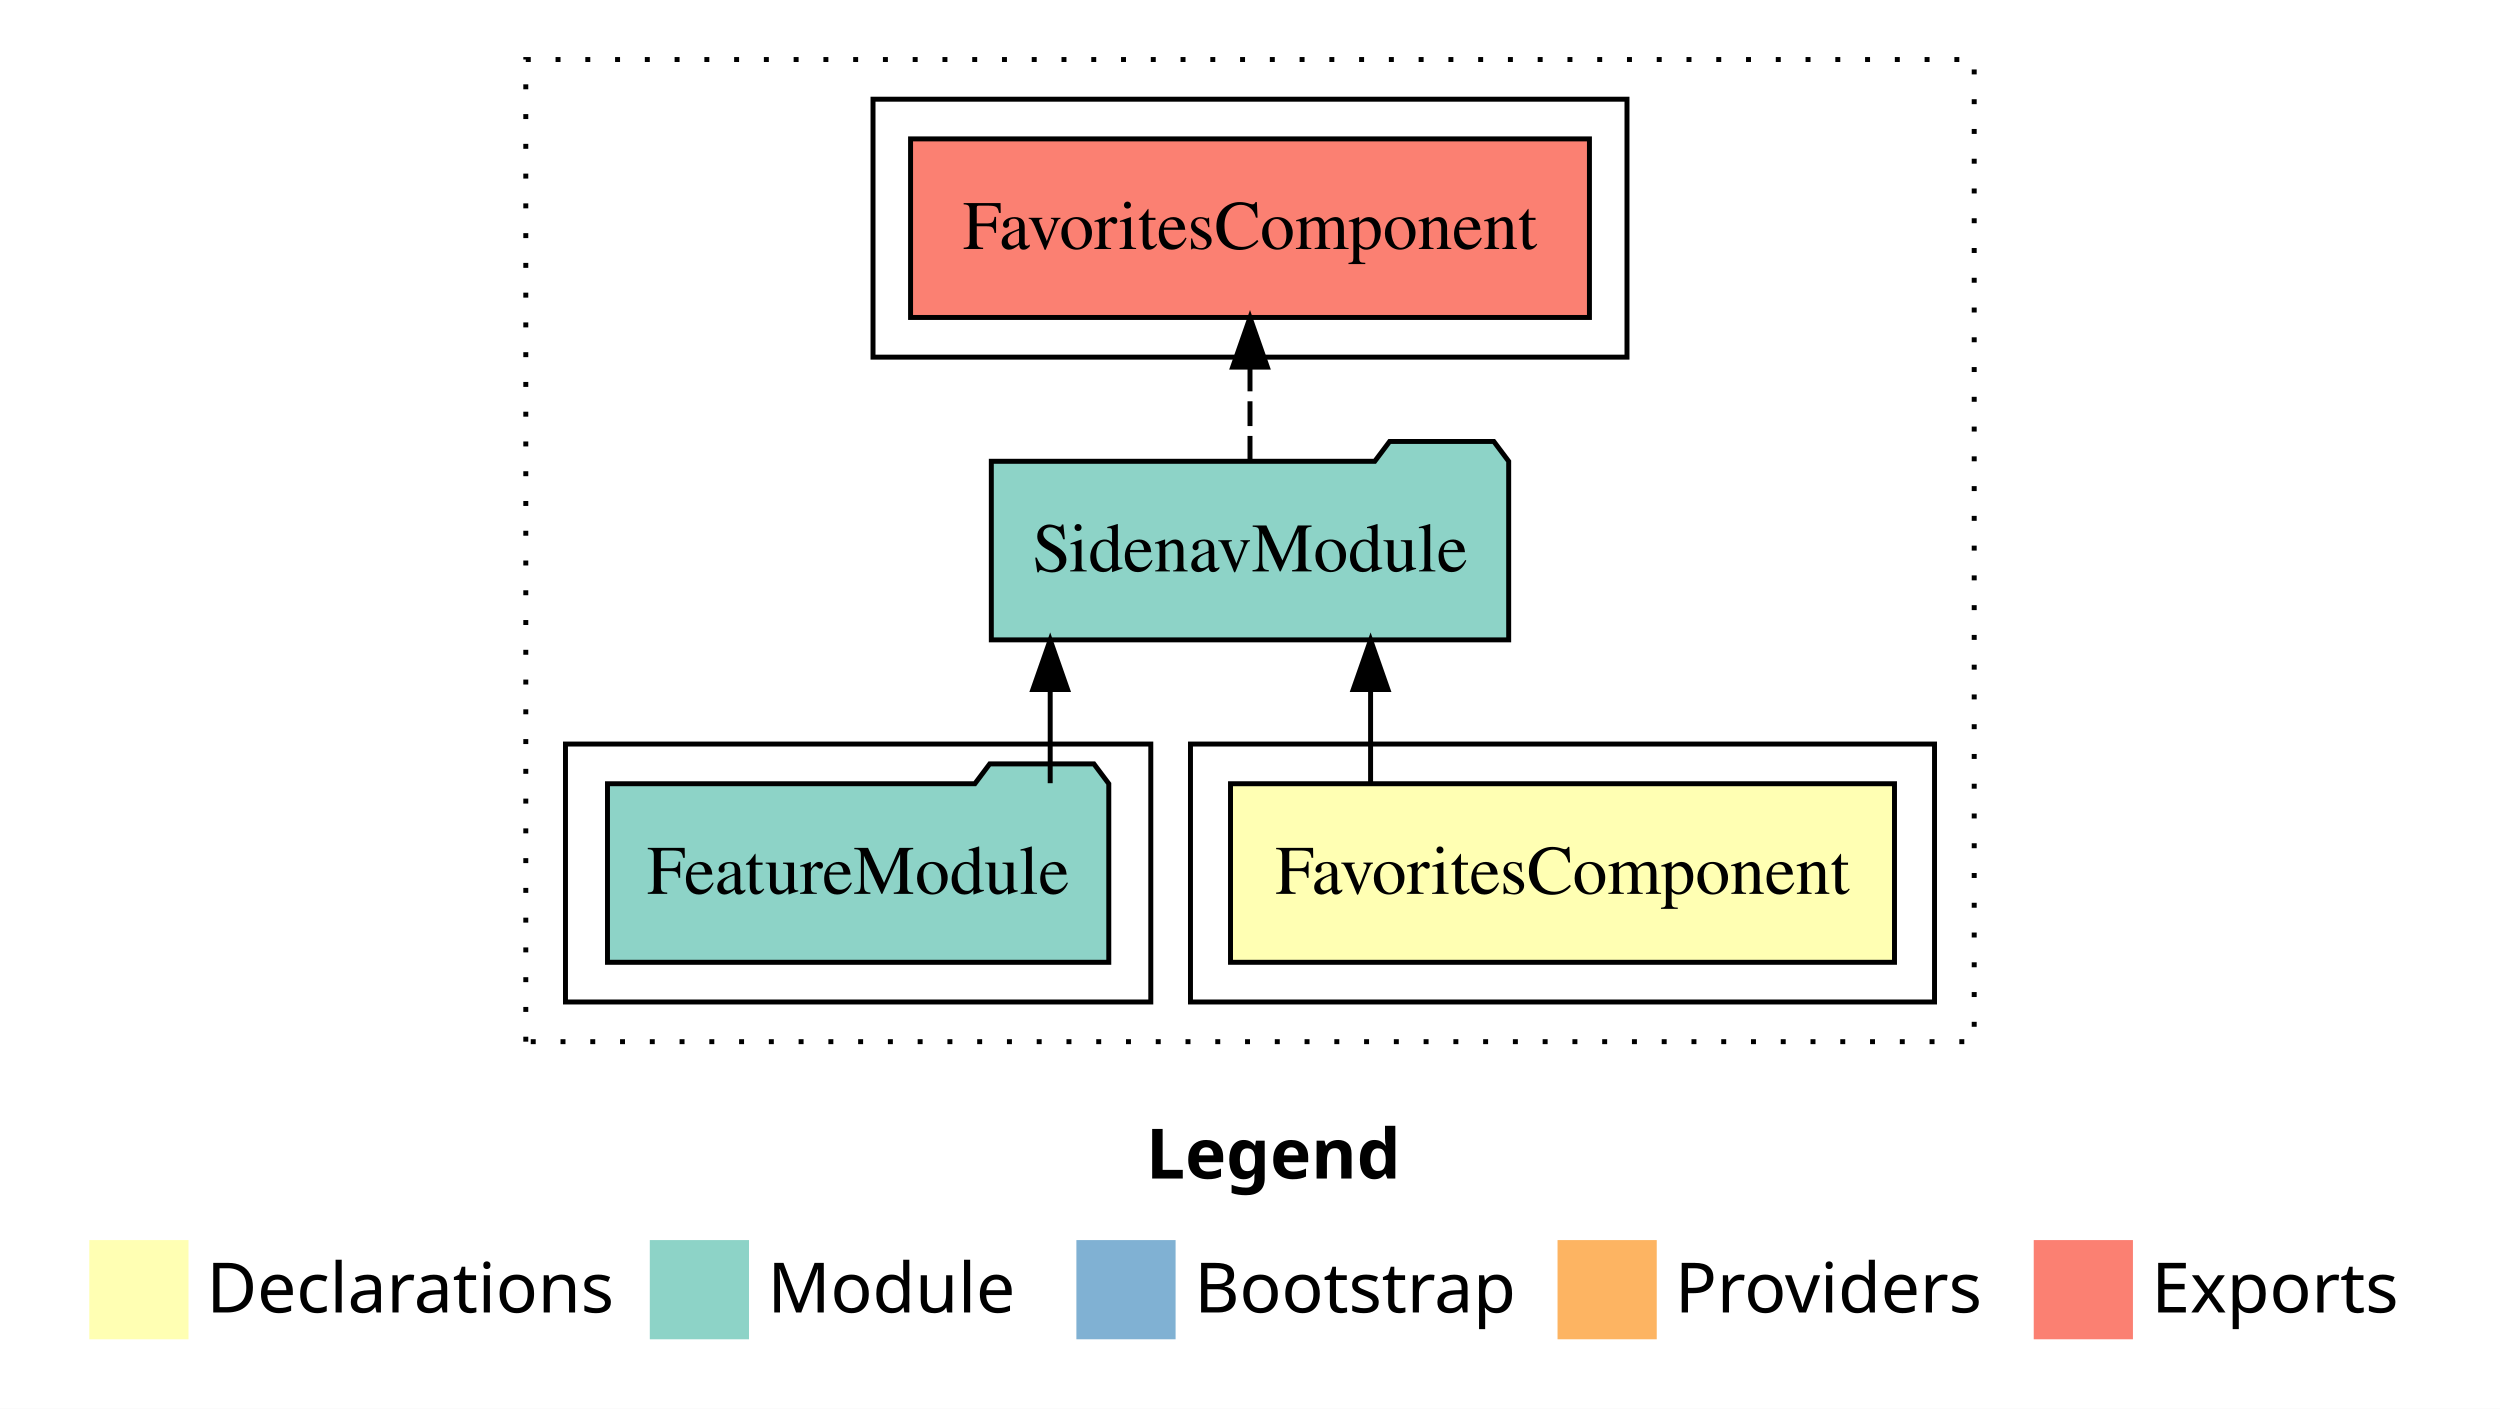
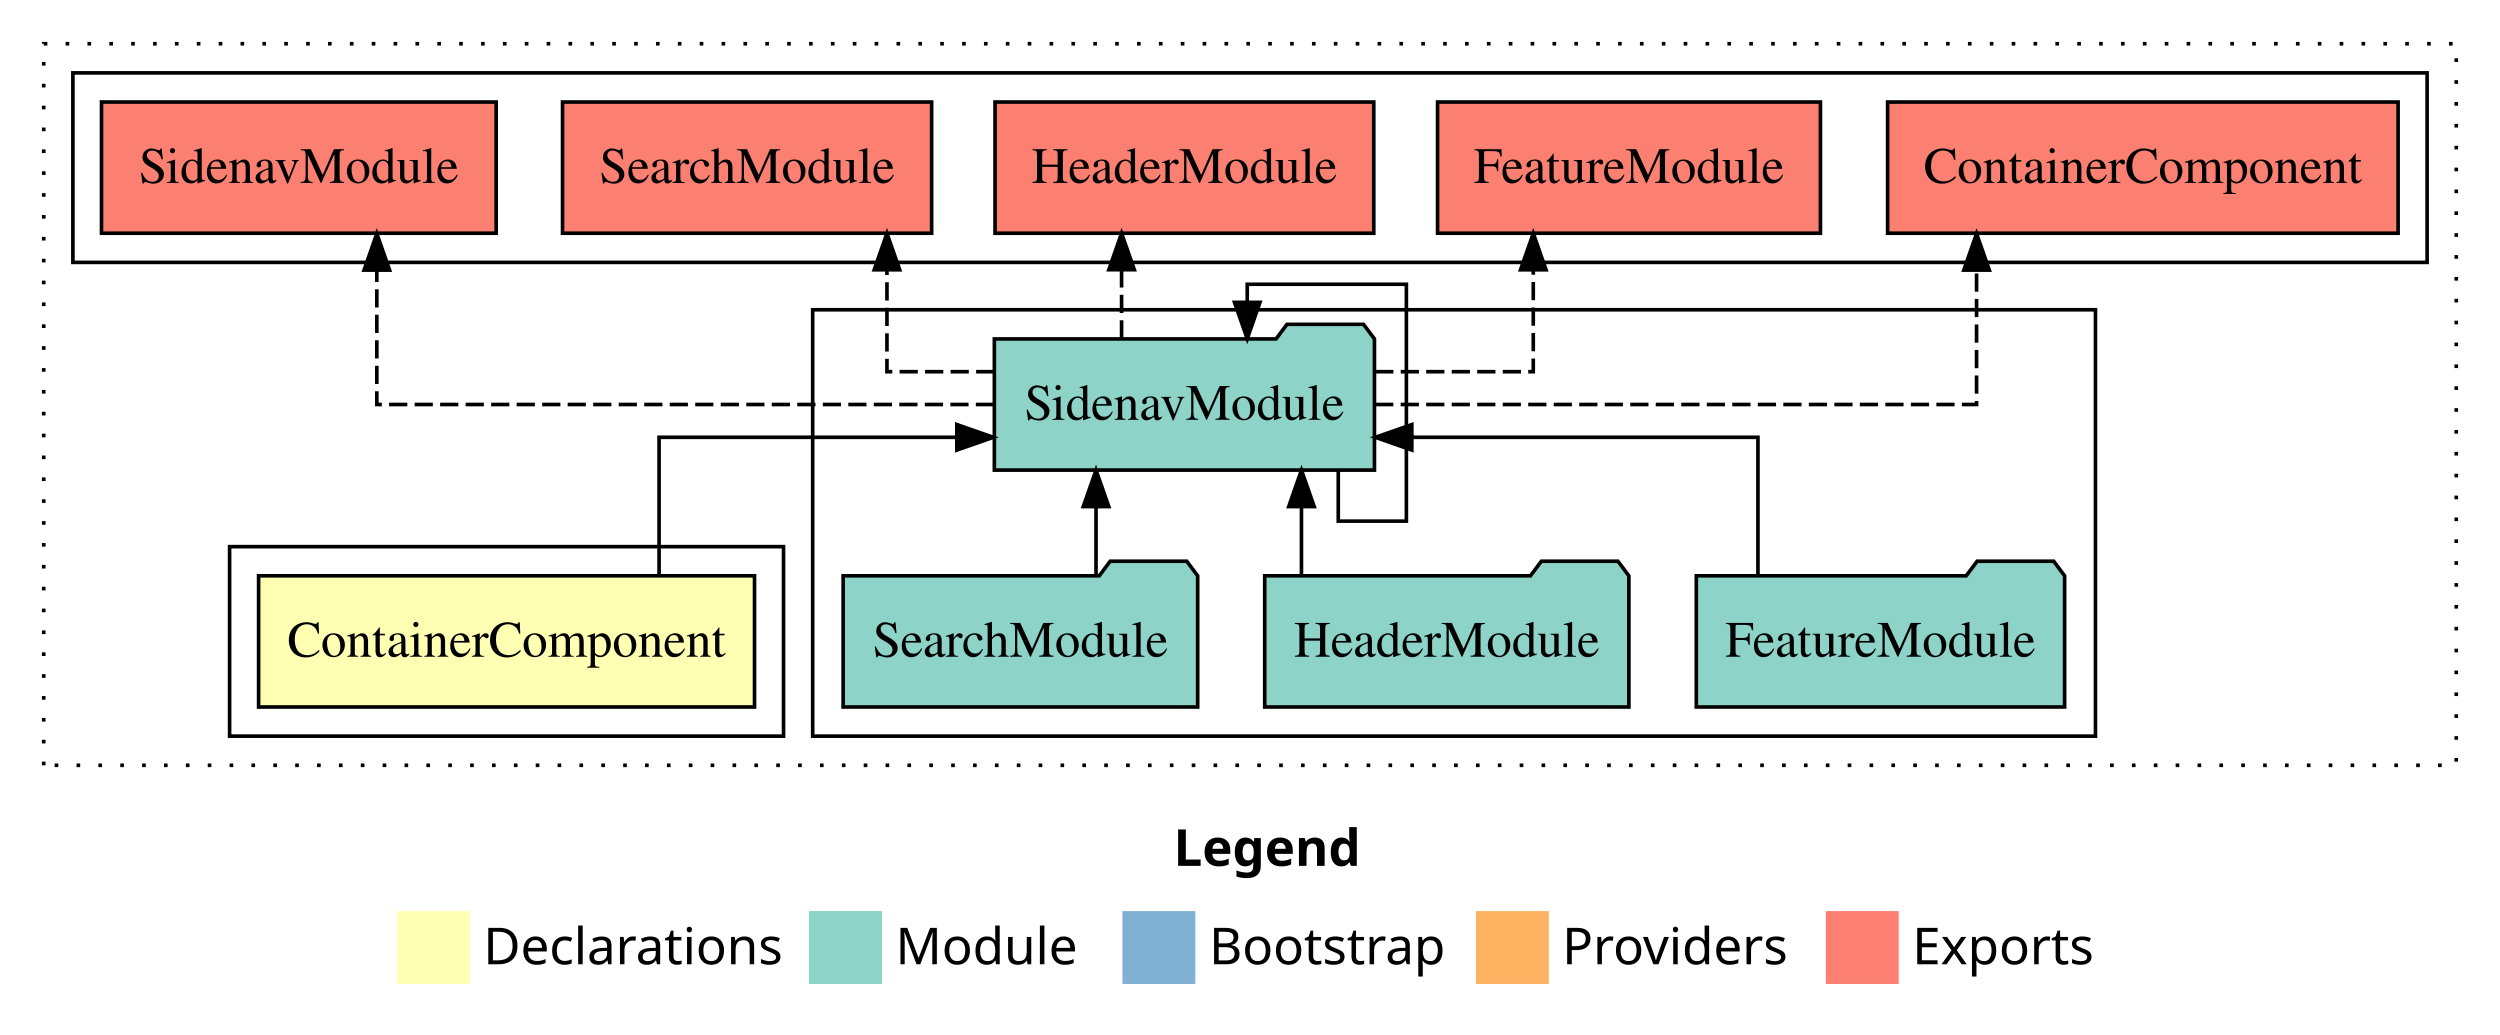
- <svg xmlns="http://www.w3.org/2000/svg" width="504pt" height="284pt" viewBox="0.00 0.00 504.00 284.00">
+ <svg xmlns="http://www.w3.org/2000/svg" width="686pt" height="284pt" viewBox="0.00 0.00 686.00 284.00">
  <g id="graph0" class="graph" transform="scale(1 1) rotate(0) translate(4 280)">
-     <polygon fill="white" stroke="transparent" points="-4,4 -4,-280 500,-280 500,4 -4,4" />
-     <text text-anchor="start" x="227.01" y="-42.4" font-family="sans-serif" font-weight="bold" font-size="14.00">Legend</text>
-     <polygon fill="#ffffb3" stroke="transparent" points="14,-10 14,-30 34,-30 34,-10 14,-10" />
-     <text text-anchor="start" x="37.63" y="-15.4" font-family="sans-serif" font-size="14.00">  Declarations</text>
-     <polygon fill="#8dd3c7" stroke="transparent" points="127,-10 127,-30 147,-30 147,-10 127,-10" />
-     <text text-anchor="start" x="150.73" y="-15.4" font-family="sans-serif" font-size="14.00">  Module</text>
-     <polygon fill="#80b1d3" stroke="transparent" points="213,-10 213,-30 233,-30 233,-10 213,-10" />
-     <text text-anchor="start" x="236.78" y="-15.4" font-family="sans-serif" font-size="14.00">  Bootstrap</text>
-     <polygon fill="#fdb462" stroke="transparent" points="310,-10 310,-30 330,-30 330,-10 310,-10" />
-     <text text-anchor="start" x="333.67" y="-15.4" font-family="sans-serif" font-size="14.00">  Providers</text>
-     <polygon fill="#fb8072" stroke="transparent" points="406,-10 406,-30 426,-30 426,-10 406,-10" />
-     <text text-anchor="start" x="429.73" y="-15.4" font-family="sans-serif" font-size="14.00">  Exports</text>
+     <polygon fill="white" stroke="transparent" points="-4,4 -4,-280 682,-280 682,4 -4,4" />
+     <text text-anchor="start" x="318.01" y="-42.4" font-family="sans-serif" font-weight="bold" font-size="14.00">Legend</text>
+     <polygon fill="#ffffb3" stroke="transparent" points="105,-10 105,-30 125,-30 125,-10 105,-10" />
+     <text text-anchor="start" x="128.63" y="-15.4" font-family="sans-serif" font-size="14.00">  Declarations</text>
+     <polygon fill="#8dd3c7" stroke="transparent" points="218,-10 218,-30 238,-30 238,-10 218,-10" />
+     <text text-anchor="start" x="241.73" y="-15.4" font-family="sans-serif" font-size="14.00">  Module</text>
+     <polygon fill="#80b1d3" stroke="transparent" points="304,-10 304,-30 324,-30 324,-10 304,-10" />
+     <text text-anchor="start" x="327.78" y="-15.4" font-family="sans-serif" font-size="14.00">  Bootstrap</text>
+     <polygon fill="#fdb462" stroke="transparent" points="401,-10 401,-30 421,-30 421,-10 401,-10" />
+     <text text-anchor="start" x="424.67" y="-15.4" font-family="sans-serif" font-size="14.00">  Providers</text>
+     <polygon fill="#fb8072" stroke="transparent" points="497,-10 497,-30 517,-30 517,-10 497,-10" />
+     <text text-anchor="start" x="520.73" y="-15.4" font-family="sans-serif" font-size="14.00">  Exports</text>
    <g id="clust1" class="cluster">
-       <polygon fill="none" stroke="black" stroke-dasharray="1,5" points="102,-70 102,-268 394,-268 394,-70 102,-70" />
+       <polygon fill="none" stroke="black" stroke-dasharray="1,5" points="8,-70 8,-268 670,-268 670,-70 8,-70" />
+     </g>
+     <g id="clust4" class="cluster">
+       <polygon fill="none" stroke="black" points="219,-78 219,-195 571,-195 571,-78 219,-78" />
+     </g>
+     <g id="clust2" class="cluster">
+       <polygon fill="none" stroke="black" points="59,-78 59,-130 211,-130 211,-78 59,-78" />
    </g>
    <g id="clust5" class="cluster">
-       <polygon fill="none" stroke="black" points="172,-208 172,-260 324,-260 324,-208 172,-208" />
-     </g>
-     <g id="clust2" class="cluster">
-       <polygon fill="none" stroke="black" points="236,-78 236,-130 386,-130 386,-78 236,-78" />
-     </g>
-     <g id="clust4" class="cluster">
-       <polygon fill="none" stroke="black" points="110,-78 110,-130 228,-130 228,-78 110,-78" />
+       <polygon fill="none" stroke="black" points="16,-208 16,-260 662,-260 662,-208 16,-208" />
    </g>
    <g id="node1" class="node">
-       <polygon fill="#ffffb3" stroke="black" points="377.93,-122 244.07,-122 244.07,-86 377.93,-86 377.93,-122" />
-       <text text-anchor="middle" x="311" y="-99.8" font-family="Times,serif" font-size="14.00">FavoritesComponent</text>
+       <polygon fill="#ffffb3" stroke="black" points="203.04,-122 66.96,-122 66.96,-86 203.04,-86 203.04,-122" />
+       <text text-anchor="middle" x="135" y="-99.8" font-family="Times,serif" font-size="14.00">ContainerComponent</text>
    </g>
    <g id="node2" class="node">
-       <polygon fill="#8dd3c7" stroke="black" points="300.15,-187 297.15,-191 276.15,-191 273.15,-187 195.85,-187 195.85,-151 300.15,-151 300.15,-187" />
-       <text text-anchor="middle" x="248" y="-164.8" font-family="Times,serif" font-size="14.00">SidenavModule</text>
+       <polygon fill="#8dd3c7" stroke="black" points="373.15,-187 370.15,-191 349.15,-191 346.15,-187 268.85,-187 268.85,-151 373.15,-151 373.15,-187" />
+       <text text-anchor="middle" x="321" y="-164.8" font-family="Times,serif" font-size="14.00">SidenavModule</text>
    </g>
    <g id="edge1" class="edge">
-       <path fill="none" stroke="black" d="M272.31,-122.11C272.31,-122.11 272.31,-140.99 272.31,-140.99" />
-       <polygon fill="black" stroke="black" points="268.81,-140.99 272.31,-150.99 275.81,-140.99 268.81,-140.99" />
+       <path fill="none" stroke="black" d="M176.85,-122.03C176.85,-138.4 176.85,-160 176.85,-160 176.85,-160 258.55,-160 258.55,-160" />
+       <polygon fill="black" stroke="black" points="258.55,-163.5 268.55,-160 258.55,-156.5 258.55,-163.5" />
+     </g>
+     <g id="edge5" class="edge">
+       <path fill="none" stroke="black" d="M363.22,-150.76C363.22,-143.57 363.22,-137 363.22,-137 363.22,-137 381.91,-137 381.91,-137 381.91,-137 381.91,-202 381.91,-202 381.91,-202 338.24,-202 338.24,-202 338.24,-202 338.24,-197.04 338.24,-197.04" />
+       <polygon fill="black" stroke="black" points="341.74,-197.04 338.24,-187.04 334.74,-197.04 341.74,-197.04" />
+     </g>
+     <g id="node6" class="node">
+       <polygon fill="#fb8072" stroke="black" points="654.04,-252 513.96,-252 513.96,-216 654.04,-216 654.04,-252" />
+       <text text-anchor="middle" x="584" y="-229.8" font-family="Times,serif" font-size="14.00">ContainerComponent </text>
+     </g>
+     <g id="edge6" class="edge">
+       <path fill="none" stroke="black" stroke-dasharray="5,2" d="M373.34,-169C437.66,-169 538.37,-169 538.37,-169 538.37,-169 538.37,-205.89 538.37,-205.89" />
+       <polygon fill="black" stroke="black" points="534.87,-205.89 538.37,-215.89 541.87,-205.89 534.87,-205.89" />
+     </g>
+     <g id="node7" class="node">
+       <polygon fill="#fb8072" stroke="black" points="495.53,-252 390.47,-252 390.47,-216 495.53,-216 495.53,-252" />
+       <text text-anchor="middle" x="443" y="-229.8" font-family="Times,serif" font-size="14.00">FeatureModule </text>
+     </g>
+     <g id="edge7" class="edge">
+       <path fill="none" stroke="black" stroke-dasharray="5,2" d="M373.35,-178C395.7,-178 416.73,-178 416.73,-178 416.73,-178 416.73,-205.97 416.73,-205.97" />
+       <polygon fill="black" stroke="black" points="413.23,-205.97 416.73,-215.97 420.23,-205.97 413.23,-205.97" />
+     </g>
+     <g id="node8" class="node">
+       <polygon fill="#fb8072" stroke="black" points="372.96,-252 269.04,-252 269.04,-216 372.96,-216 372.96,-252" />
+       <text text-anchor="middle" x="321" y="-229.8" font-family="Times,serif" font-size="14.00">HeaderModule </text>
+     </g>
+     <g id="edge8" class="edge">
+       <path fill="none" stroke="black" stroke-dasharray="5,2" d="M303.76,-187.11C303.76,-187.11 303.76,-205.99 303.76,-205.99" />
+       <polygon fill="black" stroke="black" points="300.26,-205.99 303.76,-215.99 307.26,-205.99 300.26,-205.99" />
+     </g>
+     <g id="node9" class="node">
+       <polygon fill="#fb8072" stroke="black" points="251.64,-252 150.36,-252 150.36,-216 251.64,-216 251.64,-252" />
+       <text text-anchor="middle" x="201" y="-229.8" font-family="Times,serif" font-size="14.00">SearchModule </text>
+     </g>
+     <g id="edge9" class="edge">
+       <path fill="none" stroke="black" stroke-dasharray="5,2" d="M268.84,-178C252.85,-178 239.38,-178 239.38,-178 239.38,-178 239.38,-205.97 239.38,-205.97" />
+       <polygon fill="black" stroke="black" points="235.88,-205.97 239.38,-215.97 242.88,-205.97 235.88,-205.97" />
+     </g>
+     <g id="node10" class="node">
+       <polygon fill="#fb8072" stroke="black" points="132.15,-252 23.85,-252 23.85,-216 132.15,-216 132.15,-252" />
+       <text text-anchor="middle" x="78" y="-229.8" font-family="Times,serif" font-size="14.00">SidenavModule </text>
+     </g>
+     <g id="edge10" class="edge">
+       <path fill="none" stroke="black" stroke-dasharray="5,2" d="M268.77,-169C203.25,-169 99.4,-169 99.4,-169 99.4,-169 99.4,-205.89 99.4,-205.89" />
+       <polygon fill="black" stroke="black" points="95.9,-205.89 99.4,-215.89 102.9,-205.89 95.9,-205.89" />
+     </g>
+     <g id="node3" class="node">
+       <polygon fill="#8dd3c7" stroke="black" points="562.53,-122 559.53,-126 538.53,-126 535.53,-122 461.47,-122 461.47,-86 562.53,-86 562.53,-122" />
+       <text text-anchor="middle" x="512" y="-99.8" font-family="Times,serif" font-size="14.00">FeatureModule</text>
+     </g>
+     <g id="edge2" class="edge">
+       <path fill="none" stroke="black" d="M478.38,-122.03C478.38,-138.4 478.38,-160 478.38,-160 478.38,-160 383.4,-160 383.4,-160" />
+       <polygon fill="black" stroke="black" points="383.4,-156.5 373.4,-160 383.4,-163.5 383.4,-156.5" />
    </g>
    <g id="node4" class="node">
-       <polygon fill="#fb8072" stroke="black" points="316.43,-252 179.57,-252 179.57,-216 316.43,-216 316.43,-252" />
-       <text text-anchor="middle" x="248" y="-229.8" font-family="Times,serif" font-size="14.00">FavoritesComponent </text>
+       <polygon fill="#8dd3c7" stroke="black" points="442.96,-122 439.96,-126 418.96,-126 415.96,-122 343.04,-122 343.04,-86 442.96,-86 442.96,-122" />
+       <text text-anchor="middle" x="393" y="-99.8" font-family="Times,serif" font-size="14.00">HeaderModule</text>
    </g>
    <g id="edge3" class="edge">
-       <path fill="none" stroke="black" stroke-dasharray="5,2" d="M248,-187.11C248,-187.11 248,-205.99 248,-205.99" />
-       <polygon fill="black" stroke="black" points="244.5,-205.99 248,-215.99 251.5,-205.99 244.5,-205.99" />
+       <path fill="none" stroke="black" d="M353.12,-122.11C353.12,-122.11 353.12,-140.99 353.12,-140.99" />
+       <polygon fill="black" stroke="black" points="349.62,-140.99 353.12,-150.99 356.62,-140.99 349.62,-140.99" />
    </g>
-     <g id="node3" class="node">
-       <polygon fill="#8dd3c7" stroke="black" points="219.53,-122 216.53,-126 195.53,-126 192.53,-122 118.47,-122 118.47,-86 219.53,-86 219.53,-122" />
-       <text text-anchor="middle" x="169" y="-99.8" font-family="Times,serif" font-size="14.00">FeatureModule</text>
+     <g id="node5" class="node">
+       <polygon fill="#8dd3c7" stroke="black" points="324.64,-122 321.64,-126 300.64,-126 297.64,-122 227.36,-122 227.36,-86 324.64,-86 324.64,-122" />
+       <text text-anchor="middle" x="276" y="-99.8" font-family="Times,serif" font-size="14.00">SearchModule</text>
    </g>
-     <g id="edge2" class="edge">
-       <path fill="none" stroke="black" d="M207.72,-122.11C207.72,-122.11 207.72,-140.99 207.72,-140.99" />
-       <polygon fill="black" stroke="black" points="204.22,-140.99 207.72,-150.99 211.22,-140.99 204.22,-140.99" />
+     <g id="edge4" class="edge">
+       <path fill="none" stroke="black" d="M296.75,-122.11C296.75,-122.11 296.75,-140.99 296.75,-140.99" />
+       <polygon fill="black" stroke="black" points="293.25,-140.99 296.75,-150.99 300.25,-140.99 293.25,-140.99" />
    </g>
  </g>
</svg>
